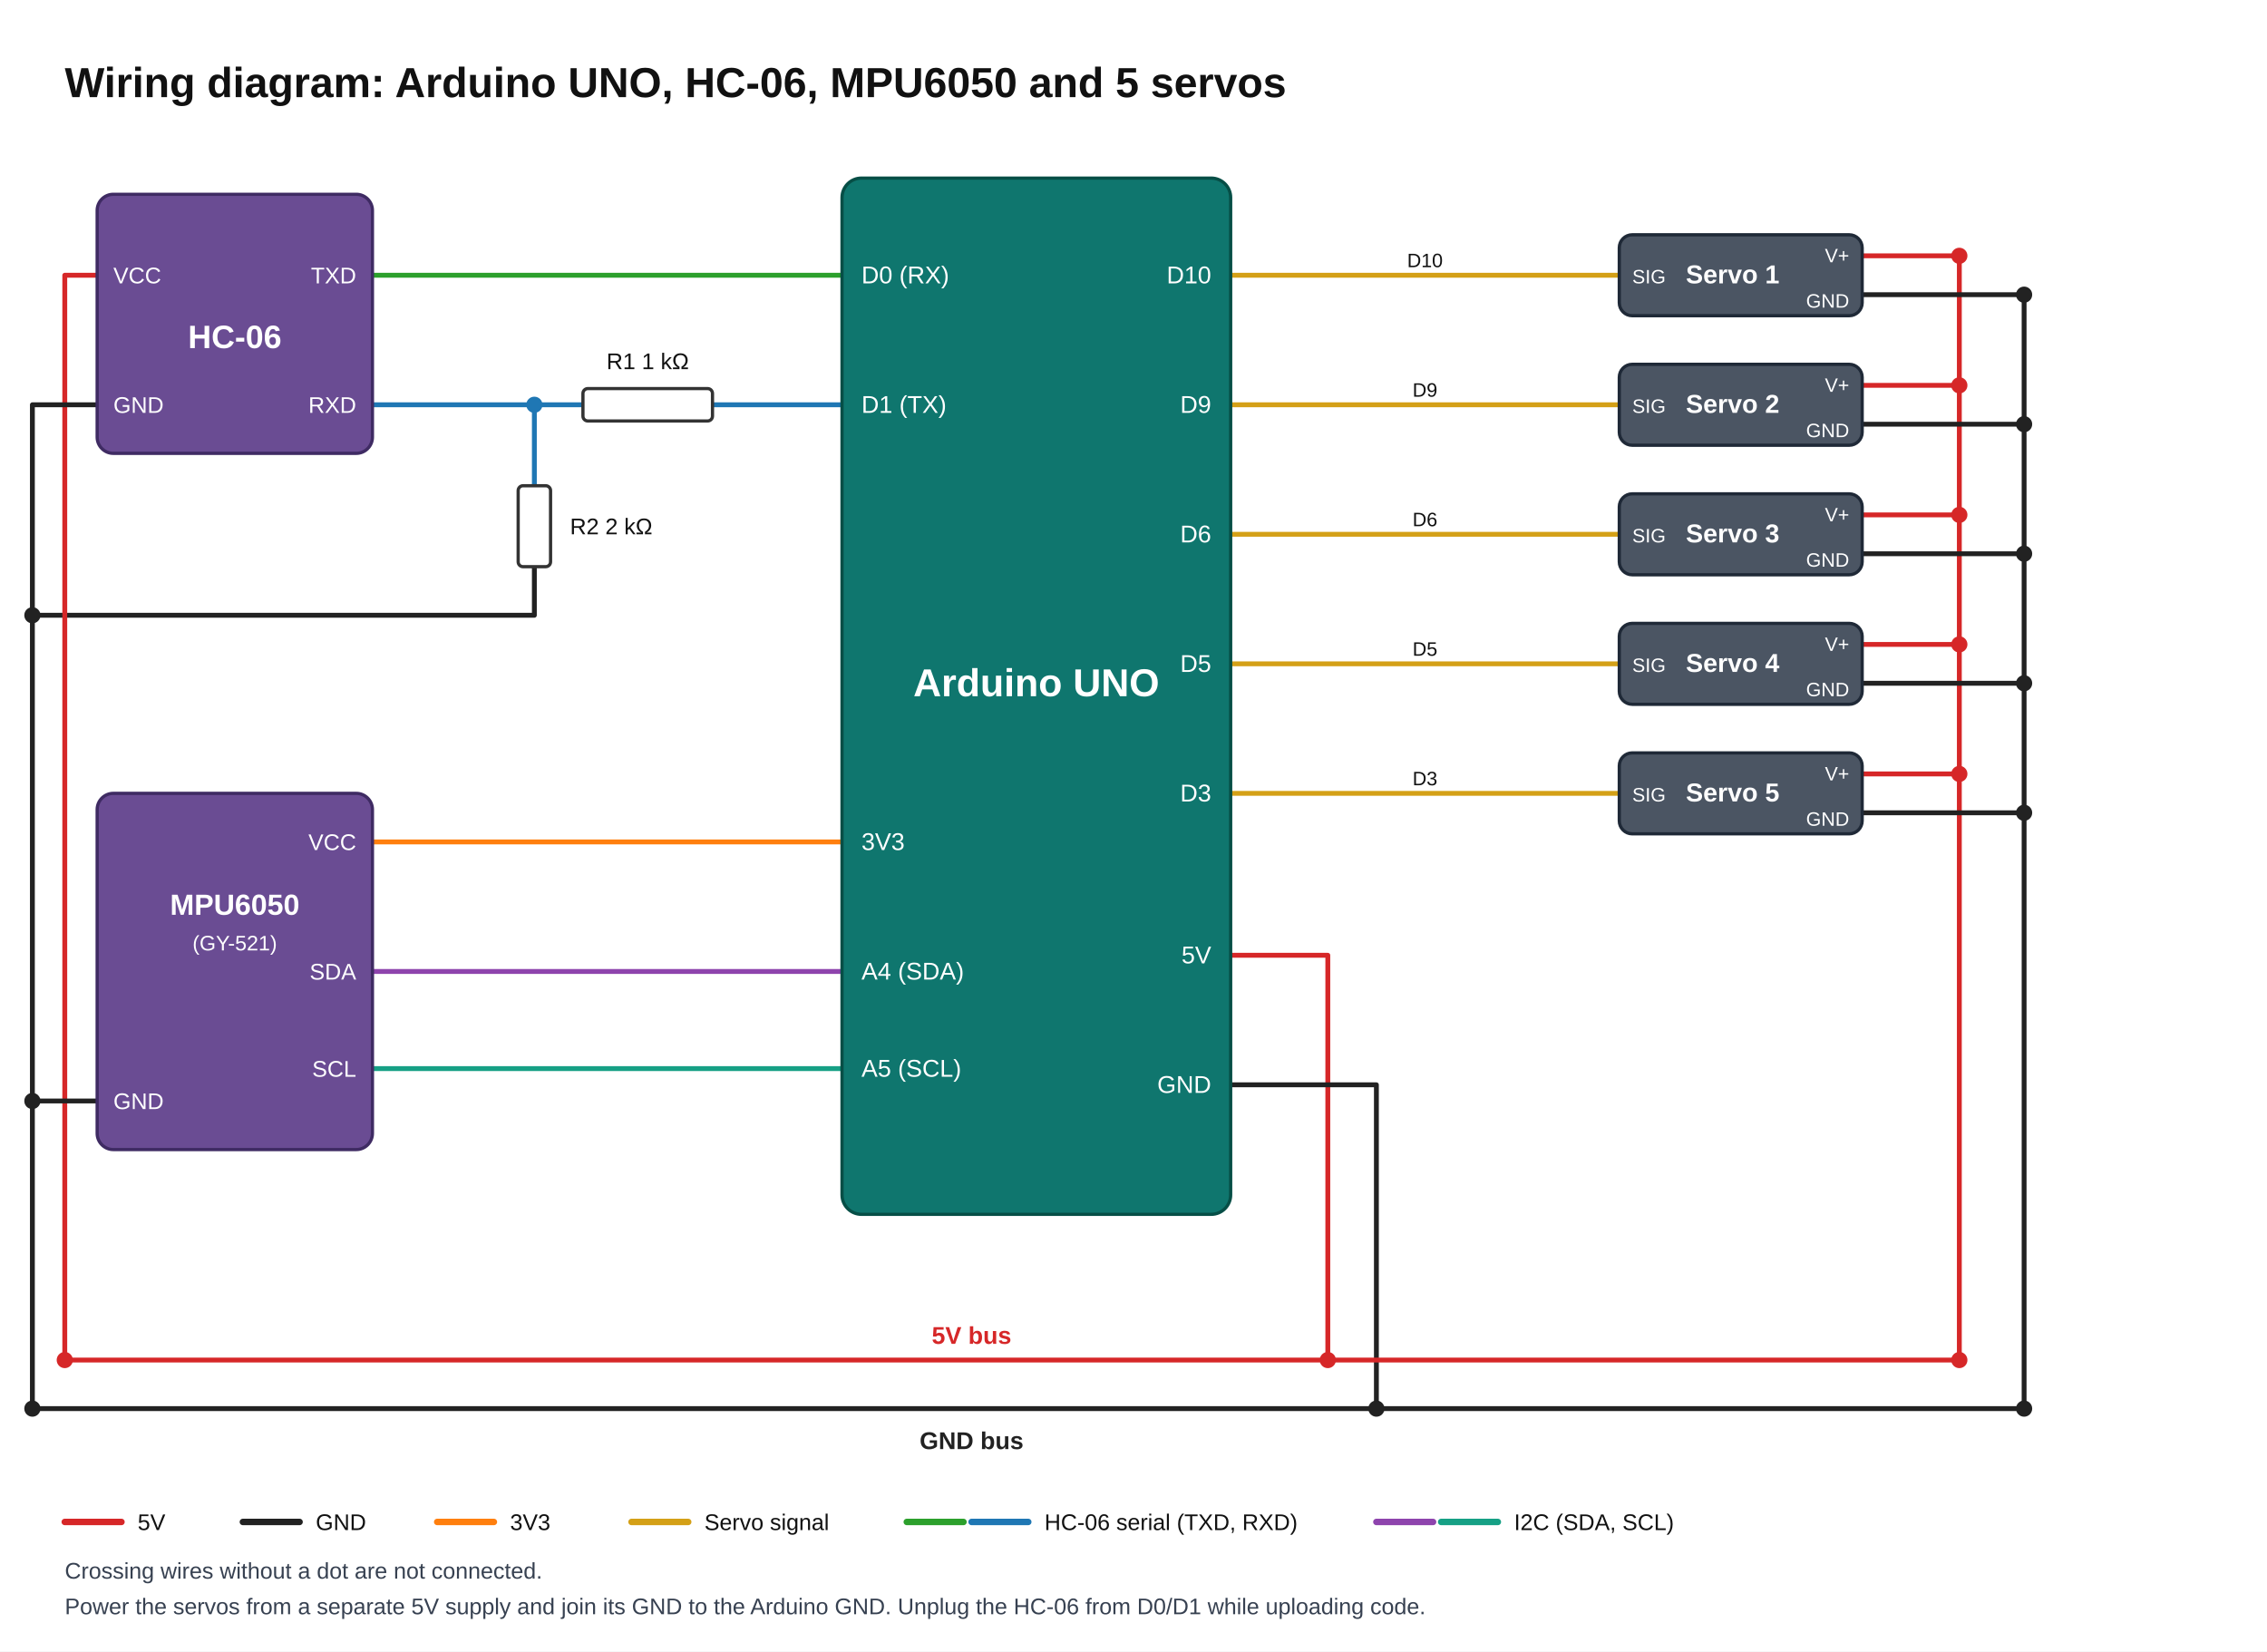
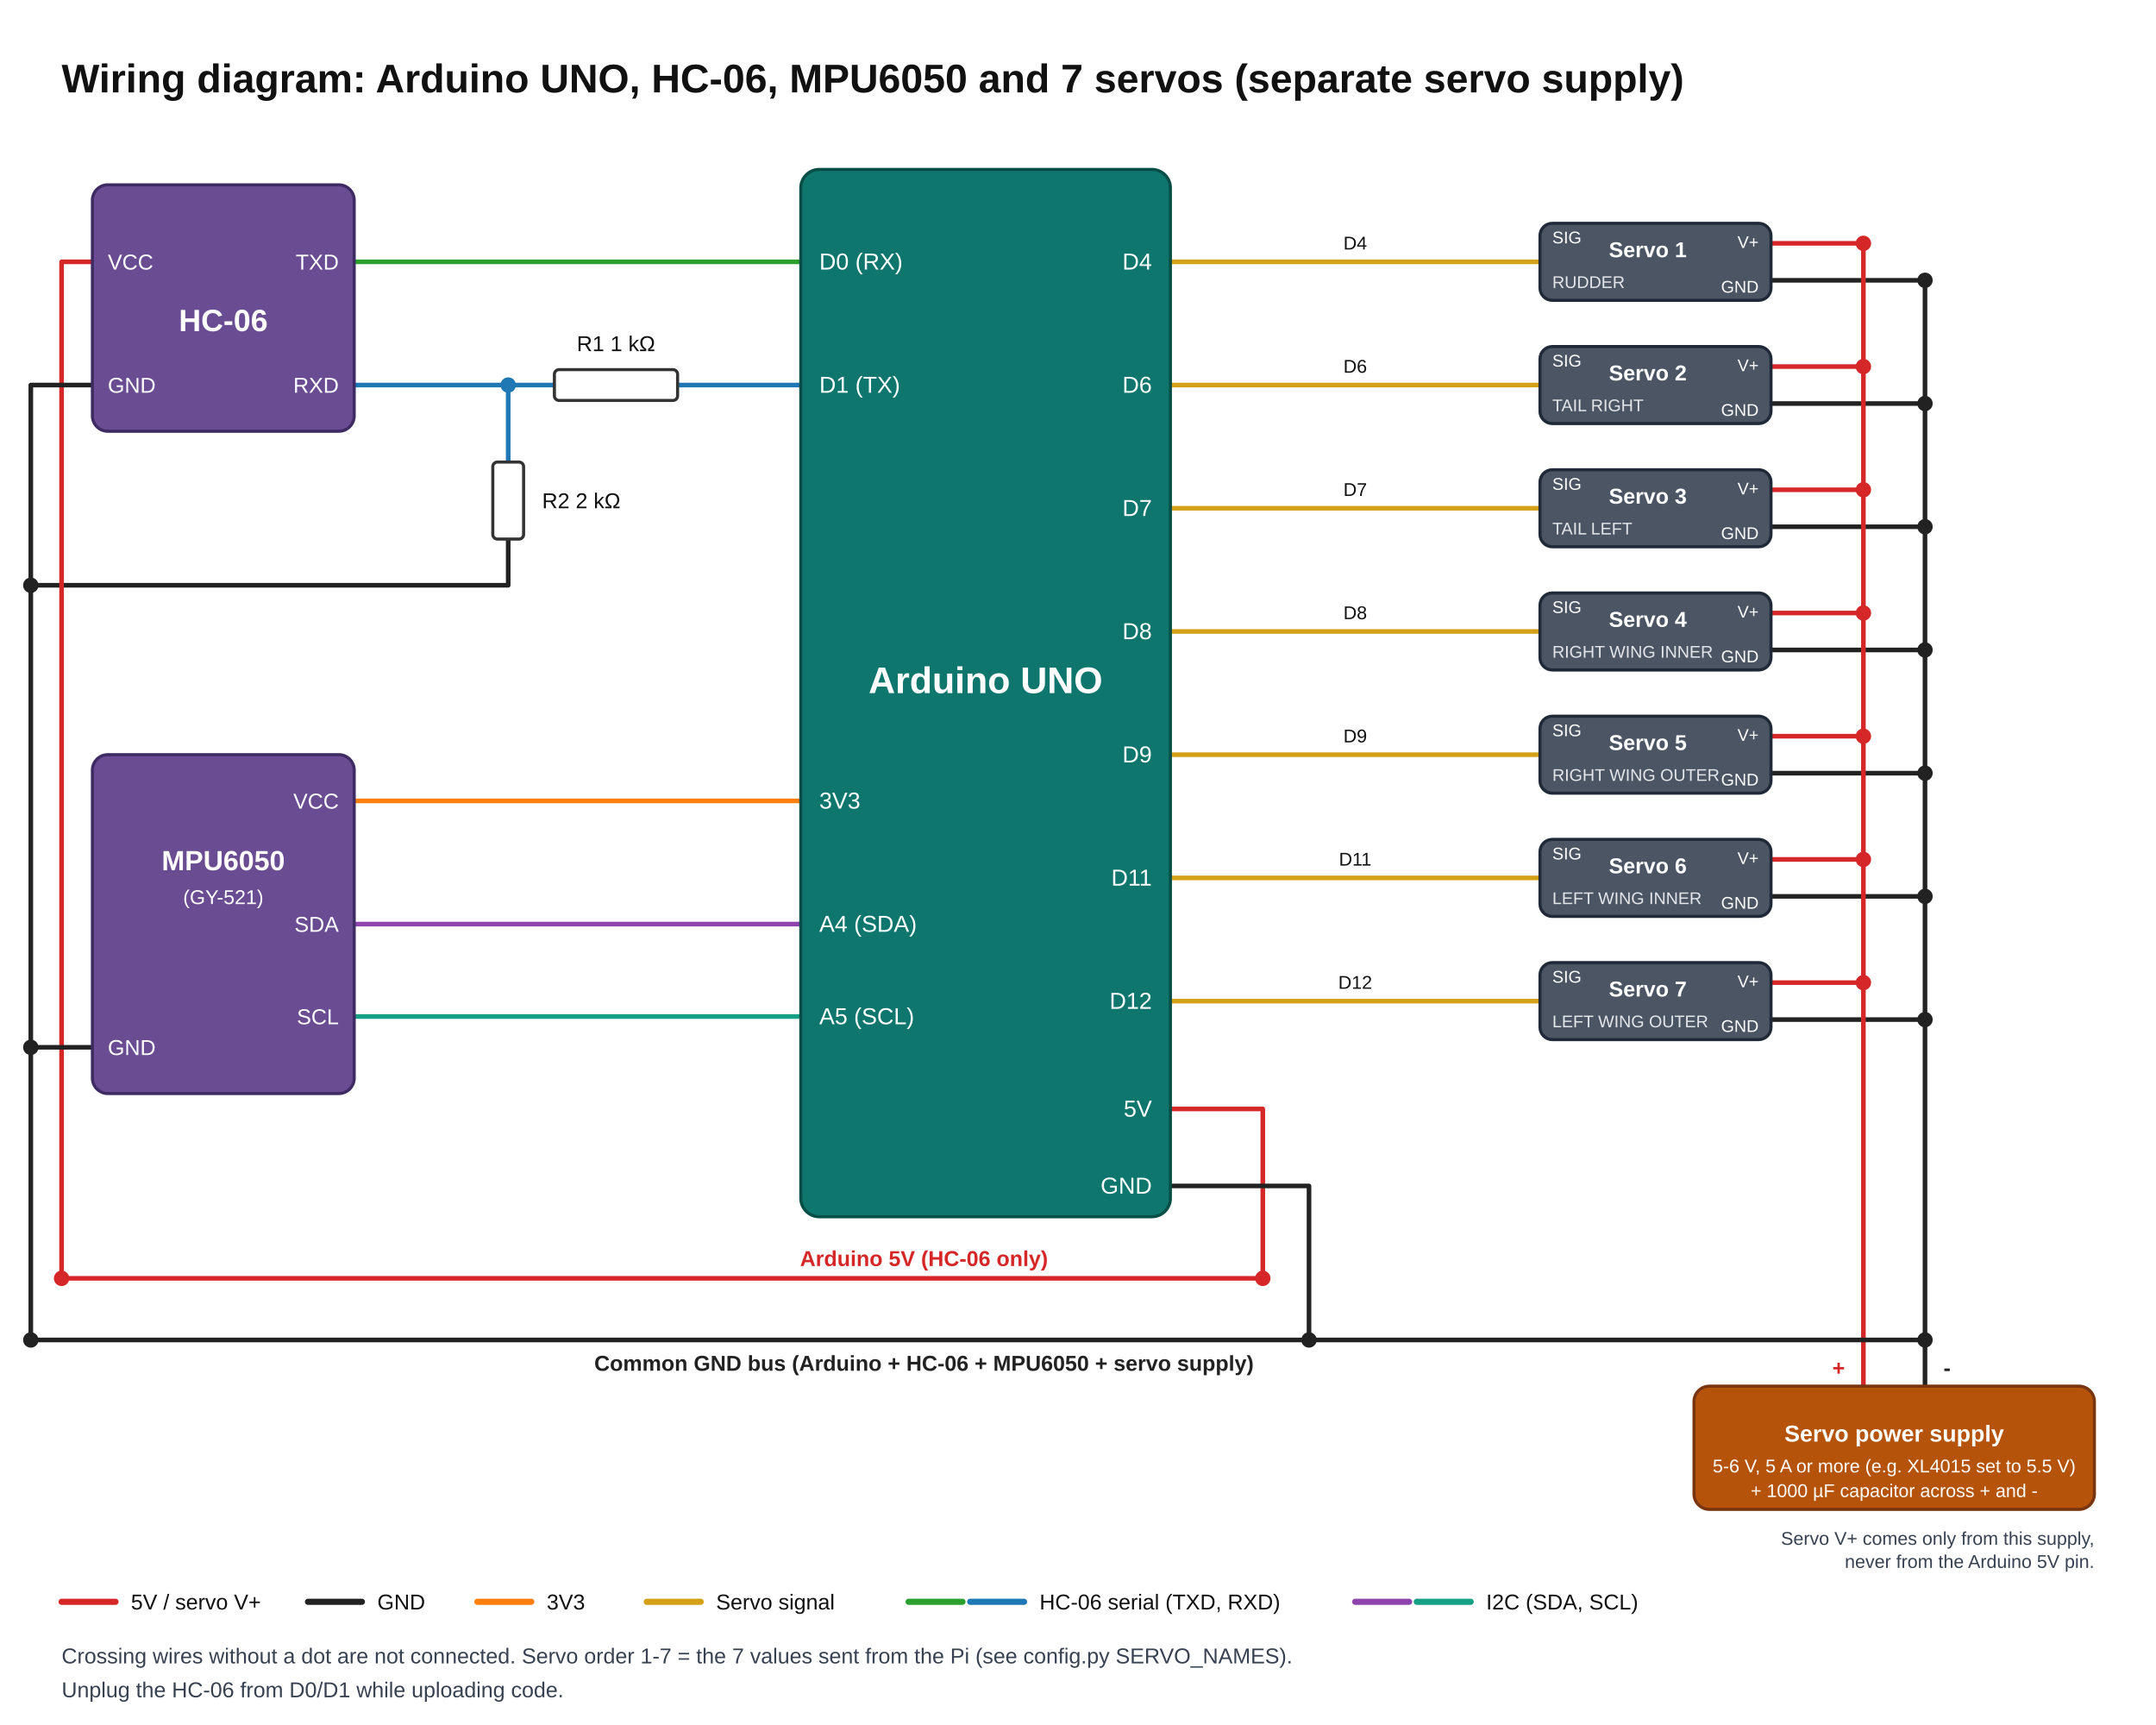
- <svg xmlns="http://www.w3.org/2000/svg" width="1400" height="1020" viewBox="0 0 1400 1020" font-family="Arial, Helvetica, sans-serif">
-   <rect width="1400" height="1020" fill="#ffffff" />
-   <text x="40" y="60" font-size="26" font-weight="bold" fill="#111111">Wiring diagram: Arduino UNO, HC-06, MPU6050 and 5 servos</text>
+ <svg xmlns="http://www.w3.org/2000/svg" width="1400" height="1120" viewBox="0 0 1400 1120" font-family="Arial, Helvetica, sans-serif">
+   <rect width="1400" height="1120" fill="#ffffff" />
+   <text x="40" y="60" font-size="26" font-weight="bold" fill="#111111">Wiring diagram: Arduino UNO, HC-06, MPU6050 and 7 servos (separate servo supply)</text>
  <g fill="none" stroke-width="3" stroke-linecap="round" stroke-linejoin="round">
    <path d="M230 170 H520" stroke="#2ca02c" />
    <path d="M520 250 H440" stroke="#1f77b4" />
    <path d="M360 250 H230" stroke="#1f77b4" />
    <path d="M330 250 V300" stroke="#1f77b4" />
    <path d="M330 350 V380 H20" stroke="#222222" />
-     <path d="M60 170 H40 V840" stroke="#d62728" />
+     <path d="M60 170 H40 V830" stroke="#d62728" />
    <path d="M60 250 H20 V870" stroke="#222222" />
    <path d="M230 520 H520" stroke="#ff7f0e" />
    <path d="M230 600 H520" stroke="#8e44ad" />
    <path d="M230 660 H520" stroke="#16a085" />
    <path d="M60 680 H20" stroke="#222222" />
-     <path d="M760 170 H1000 M760 250 H1000 M760 330 H1000 M760 410 H1000 M760 490 H1000" stroke="#d4a017" />
-     <path d="M1150 158 H1210 M1150 238 H1210 M1150 318 H1210 M1150 398 H1210 M1150 478 H1210" stroke="#d62728" />
-     <path d="M1210 158 V840" stroke="#d62728" />
-     <path d="M1150 182 H1250 M1150 262 H1250 M1150 342 H1250 M1150 422 H1250 M1150 502 H1250" stroke="#222222" />
-     <path d="M1250 182 V870" stroke="#222222" />
-     <path d="M760 590 H820 V840" stroke="#d62728" />
-     <path d="M760 670 H850 V870" stroke="#222222" />
-     <path d="M40 840 H1210" stroke="#d62728" />
+     <path d="M760 170 H1000" stroke="#d4a017" />
+     <path d="M760 250 H1000" stroke="#d4a017" />
+     <path d="M760 330 H1000" stroke="#d4a017" />
+     <path d="M760 410 H1000" stroke="#d4a017" />
+     <path d="M760 490 H1000" stroke="#d4a017" />
+     <path d="M760 570 H1000" stroke="#d4a017" />
+     <path d="M760 650 H1000" stroke="#d4a017" />
+     <path d="M1150 158 H1210" stroke="#d62728" />
+     <path d="M1150 182 H1250" stroke="#222222" />
+     <path d="M1150 238 H1210" stroke="#d62728" />
+     <path d="M1150 262 H1250" stroke="#222222" />
+     <path d="M1150 318 H1210" stroke="#d62728" />
+     <path d="M1150 342 H1250" stroke="#222222" />
+     <path d="M1150 398 H1210" stroke="#d62728" />
+     <path d="M1150 422 H1250" stroke="#222222" />
+     <path d="M1150 478 H1210" stroke="#d62728" />
+     <path d="M1150 502 H1250" stroke="#222222" />
+     <path d="M1150 558 H1210" stroke="#d62728" />
+     <path d="M1150 582 H1250" stroke="#222222" />
+     <path d="M1150 638 H1210" stroke="#d62728" />
+     <path d="M1150 662 H1250" stroke="#222222" />
+     <path d="M1210 158 V900" stroke="#d62728" />
+     <path d="M1250 182 V900" stroke="#222222" />
+     <path d="M760 720 H820 V830" stroke="#d62728" />
+     <path d="M760 770 H850 V870" stroke="#222222" />
+     <path d="M40 830 H820" stroke="#d62728" />
    <path d="M20 870 H1250" stroke="#222222" />
  </g>
  <g fill="#d62728">
-     <circle cx="820" cy="840" r="5" />
+     <circle cx="820" cy="830" r="5" />
+     <circle cx="40" cy="830" r="5" />
    <circle cx="1210" cy="158" r="5" />
    <circle cx="1210" cy="238" r="5" />
    <circle cx="1210" cy="318" r="5" />
    <circle cx="1210" cy="398" r="5" />
    <circle cx="1210" cy="478" r="5" />
-     <circle cx="1210" cy="840" r="5" />
-     <circle cx="40" cy="840" r="5" />
+     <circle cx="1210" cy="558" r="5" />
+     <circle cx="1210" cy="638" r="5" />
  </g>
  <g fill="#222222">
    <circle cx="20" cy="380" r="5" />
    <circle cx="20" cy="680" r="5" />
    <circle cx="850" cy="870" r="5" />
+     <circle cx="20" cy="870" r="5" />
+     <circle cx="1250" cy="870" r="5" />
    <circle cx="1250" cy="182" r="5" />
    <circle cx="1250" cy="262" r="5" />
    <circle cx="1250" cy="342" r="5" />
    <circle cx="1250" cy="422" r="5" />
    <circle cx="1250" cy="502" r="5" />
-     <circle cx="1250" cy="870" r="5" />
-     <circle cx="20" cy="870" r="5" />
+     <circle cx="1250" cy="582" r="5" />
+     <circle cx="1250" cy="662" r="5" />
  </g>
  <circle cx="330" cy="250" r="5" fill="#1f77b4" />
-   <rect x="520" y="110" width="240" height="640" rx="12" fill="#0f766e" stroke="#064e46" stroke-width="2" />
-   <text x="640" y="430" font-size="24" font-weight="bold" fill="#ffffff" text-anchor="middle">Arduino UNO</text>
+   <rect x="520" y="110" width="240" height="680" rx="12" fill="#0f766e" stroke="#064e46" stroke-width="2" />
+   <text x="640" y="450" font-size="24" font-weight="bold" fill="#ffffff" text-anchor="middle">Arduino UNO</text>
  <g font-size="15" fill="#ffffff">
    <text x="532" y="175">D0 (RX)</text>
    <text x="532" y="255">D1 (TX)</text>
    <text x="532" y="525">3V3</text>
    <text x="532" y="605">A4 (SDA)</text>
    <text x="532" y="665">A5 (SCL)</text>
-     <text x="748" y="175" text-anchor="end">D10</text>
-     <text x="748" y="255" text-anchor="end">D9</text>
-     <text x="748" y="335" text-anchor="end">D6</text>
-     <text x="748" y="415" text-anchor="end">D5</text>
-     <text x="748" y="495" text-anchor="end">D3</text>
-     <text x="748" y="595" text-anchor="end">5V</text>
-     <text x="748" y="675" text-anchor="end">GND</text>
+     <text x="748" y="175" text-anchor="end">D4</text>
+     <text x="748" y="255" text-anchor="end">D6</text>
+     <text x="748" y="335" text-anchor="end">D7</text>
+     <text x="748" y="415" text-anchor="end">D8</text>
+     <text x="748" y="495" text-anchor="end">D9</text>
+     <text x="748" y="575" text-anchor="end">D11</text>
+     <text x="748" y="655" text-anchor="end">D12</text>
+     <text x="748" y="725" text-anchor="end">5V</text>
+     <text x="748" y="775" text-anchor="end">GND</text>
  </g>
  <rect x="60" y="120" width="170" height="160" rx="10" fill="#6a4c93" stroke="#3f2b63" stroke-width="2" />
  <text x="145" y="215" font-size="20" font-weight="bold" fill="#ffffff" text-anchor="middle">HC-06</text>
  <g font-size="14" fill="#ffffff">
    <text x="70" y="175">VCC</text>
    <text x="70" y="255">GND</text>
    <text x="220" y="175" text-anchor="end">TXD</text>
    <text x="220" y="255" text-anchor="end">RXD</text>
  </g>
  <rect x="60" y="490" width="170" height="220" rx="10" fill="#6a4c93" stroke="#3f2b63" stroke-width="2" />
  <text x="145" y="565" font-size="18" font-weight="bold" fill="#ffffff" text-anchor="middle">MPU6050</text>
  <text x="145" y="587" font-size="13" fill="#ffffff" text-anchor="middle">(GY-521)</text>
  <g font-size="14" fill="#ffffff">
    <text x="220" y="525" text-anchor="end">VCC</text>
    <text x="220" y="605" text-anchor="end">SDA</text>
    <text x="220" y="665" text-anchor="end">SCL</text>
    <text x="70" y="685">GND</text>
  </g>
  <rect x="360" y="240" width="80" height="20" rx="3" fill="#ffffff" stroke="#333333" stroke-width="2" />
  <text x="400" y="228" font-size="14" fill="#111111" text-anchor="middle">R1 1 kΩ</text>
  <rect x="320" y="300" width="20" height="50" rx="3" fill="#ffffff" stroke="#333333" stroke-width="2" />
  <text x="352" y="330" font-size="14" fill="#111111">R2 2 kΩ</text>
-   <g fill="#4b5563" stroke="#1f2937" stroke-width="2">
-     <rect x="1000" y="145" width="150" height="50" rx="8" />
-     <rect x="1000" y="225" width="150" height="50" rx="8" />
-     <rect x="1000" y="305" width="150" height="50" rx="8" />
-     <rect x="1000" y="385" width="150" height="50" rx="8" />
-     <rect x="1000" y="465" width="150" height="50" rx="8" />
-   </g>
-   <g font-size="16" font-weight="bold" fill="#ffffff" text-anchor="middle">
-     <text x="1070" y="175">Servo 1</text>
-     <text x="1070" y="255">Servo 2</text>
-     <text x="1070" y="335">Servo 3</text>
-     <text x="1070" y="415">Servo 4</text>
-     <text x="1070" y="495">Servo 5</text>
-   </g>
-   <g font-size="12" fill="#ffffff">
-     <text x="1008" y="175">SIG</text>
-     <text x="1008" y="255">SIG</text>
-     <text x="1008" y="335">SIG</text>
-     <text x="1008" y="415">SIG</text>
-     <text x="1008" y="495">SIG</text>
-   </g>
-   <g font-size="12" fill="#ffffff" text-anchor="end">
-     <text x="1142" y="162">V+</text>
-     <text x="1142" y="190">GND</text>
-     <text x="1142" y="242">V+</text>
-     <text x="1142" y="270">GND</text>
-     <text x="1142" y="322">V+</text>
-     <text x="1142" y="350">GND</text>
-     <text x="1142" y="402">V+</text>
-     <text x="1142" y="430">GND</text>
-     <text x="1142" y="482">V+</text>
-     <text x="1142" y="510">GND</text>
-   </g>
-   <g font-size="12" fill="#111111">
-     <text x="880" y="165" text-anchor="middle">D10</text>
-     <text x="880" y="245" text-anchor="middle">D9</text>
-     <text x="880" y="325" text-anchor="middle">D6</text>
-     <text x="880" y="405" text-anchor="middle">D5</text>
-     <text x="880" y="485" text-anchor="middle">D3</text>
-   </g>
-   <text x="600" y="830" font-size="15" font-weight="bold" fill="#d62728" text-anchor="middle">5V bus</text>
-   <text x="600" y="895" font-size="15" font-weight="bold" fill="#222222" text-anchor="middle">GND bus</text>
+   <rect x="1000" y="145" width="150" height="50" rx="8" fill="#4b5563" stroke="#1f2937" stroke-width="2" />
+   <text x="1070" y="167" font-size="14" font-weight="bold" fill="#ffffff" text-anchor="middle">Servo 1</text>
+   <text x="1008" y="187" font-size="11" fill="#e5e7eb" text-anchor="start">RUDDER</text>
+   <text x="1008" y="158" font-size="11" fill="#ffffff">SIG</text>
+   <text x="1142" y="161" font-size="11" fill="#ffffff" text-anchor="end">V+</text>
+   <text x="1142" y="190" font-size="11" fill="#ffffff" text-anchor="end">GND</text>
+   <text x="880" y="162" font-size="12" fill="#111111" text-anchor="middle">D4</text>
+   <rect x="1000" y="225" width="150" height="50" rx="8" fill="#4b5563" stroke="#1f2937" stroke-width="2" />
+   <text x="1070" y="247" font-size="14" font-weight="bold" fill="#ffffff" text-anchor="middle">Servo 2</text>
+   <text x="1008" y="267" font-size="11" fill="#e5e7eb" text-anchor="start">TAIL RIGHT</text>
+   <text x="1008" y="238" font-size="11" fill="#ffffff">SIG</text>
+   <text x="1142" y="241" font-size="11" fill="#ffffff" text-anchor="end">V+</text>
+   <text x="1142" y="270" font-size="11" fill="#ffffff" text-anchor="end">GND</text>
+   <text x="880" y="242" font-size="12" fill="#111111" text-anchor="middle">D6</text>
+   <rect x="1000" y="305" width="150" height="50" rx="8" fill="#4b5563" stroke="#1f2937" stroke-width="2" />
+   <text x="1070" y="327" font-size="14" font-weight="bold" fill="#ffffff" text-anchor="middle">Servo 3</text>
+   <text x="1008" y="347" font-size="11" fill="#e5e7eb" text-anchor="start">TAIL LEFT</text>
+   <text x="1008" y="318" font-size="11" fill="#ffffff">SIG</text>
+   <text x="1142" y="321" font-size="11" fill="#ffffff" text-anchor="end">V+</text>
+   <text x="1142" y="350" font-size="11" fill="#ffffff" text-anchor="end">GND</text>
+   <text x="880" y="322" font-size="12" fill="#111111" text-anchor="middle">D7</text>
+   <rect x="1000" y="385" width="150" height="50" rx="8" fill="#4b5563" stroke="#1f2937" stroke-width="2" />
+   <text x="1070" y="407" font-size="14" font-weight="bold" fill="#ffffff" text-anchor="middle">Servo 4</text>
+   <text x="1008" y="427" font-size="11" fill="#e5e7eb" text-anchor="start">RIGHT WING INNER</text>
+   <text x="1008" y="398" font-size="11" fill="#ffffff">SIG</text>
+   <text x="1142" y="401" font-size="11" fill="#ffffff" text-anchor="end">V+</text>
+   <text x="1142" y="430" font-size="11" fill="#ffffff" text-anchor="end">GND</text>
+   <text x="880" y="402" font-size="12" fill="#111111" text-anchor="middle">D8</text>
+   <rect x="1000" y="465" width="150" height="50" rx="8" fill="#4b5563" stroke="#1f2937" stroke-width="2" />
+   <text x="1070" y="487" font-size="14" font-weight="bold" fill="#ffffff" text-anchor="middle">Servo 5</text>
+   <text x="1008" y="507" font-size="11" fill="#e5e7eb" text-anchor="start">RIGHT WING OUTER</text>
+   <text x="1008" y="478" font-size="11" fill="#ffffff">SIG</text>
+   <text x="1142" y="481" font-size="11" fill="#ffffff" text-anchor="end">V+</text>
+   <text x="1142" y="510" font-size="11" fill="#ffffff" text-anchor="end">GND</text>
+   <text x="880" y="482" font-size="12" fill="#111111" text-anchor="middle">D9</text>
+   <rect x="1000" y="545" width="150" height="50" rx="8" fill="#4b5563" stroke="#1f2937" stroke-width="2" />
+   <text x="1070" y="567" font-size="14" font-weight="bold" fill="#ffffff" text-anchor="middle">Servo 6</text>
+   <text x="1008" y="587" font-size="11" fill="#e5e7eb" text-anchor="start">LEFT WING INNER</text>
+   <text x="1008" y="558" font-size="11" fill="#ffffff">SIG</text>
+   <text x="1142" y="561" font-size="11" fill="#ffffff" text-anchor="end">V+</text>
+   <text x="1142" y="590" font-size="11" fill="#ffffff" text-anchor="end">GND</text>
+   <text x="880" y="562" font-size="12" fill="#111111" text-anchor="middle">D11</text>
+   <rect x="1000" y="625" width="150" height="50" rx="8" fill="#4b5563" stroke="#1f2937" stroke-width="2" />
+   <text x="1070" y="647" font-size="14" font-weight="bold" fill="#ffffff" text-anchor="middle">Servo 7</text>
+   <text x="1008" y="667" font-size="11" fill="#e5e7eb" text-anchor="start">LEFT WING OUTER</text>
+   <text x="1008" y="638" font-size="11" fill="#ffffff">SIG</text>
+   <text x="1142" y="641" font-size="11" fill="#ffffff" text-anchor="end">V+</text>
+   <text x="1142" y="670" font-size="11" fill="#ffffff" text-anchor="end">GND</text>
+   <text x="880" y="642" font-size="12" fill="#111111" text-anchor="middle">D12</text>
+   <rect x="1100" y="900" width="260" height="80" rx="10" fill="#b45309" stroke="#78350f" stroke-width="2" />
+   <text x="1230" y="936" font-size="15" font-weight="bold" fill="#ffffff" text-anchor="middle">Servo power supply</text>
+   <text x="1230" y="956" font-size="12" fill="#ffffff" text-anchor="middle">5-6 V, 5 A or more (e.g. XL4015 set to 5.5 V)</text>
+   <text x="1230" y="972" font-size="12" fill="#ffffff" text-anchor="middle">+ 1000 µF capacitor across + and -</text>
+   <text x="1198" y="893" font-size="14" font-weight="bold" fill="#d62728" text-anchor="end">+</text>
+   <text x="1262" y="893" font-size="14" font-weight="bold" fill="#222222">-</text>
+   <text x="600" y="822" font-size="14" font-weight="bold" fill="#d62728" text-anchor="middle">Arduino 5V (HC-06 only)</text>
+   <text x="600" y="890" font-size="14" font-weight="bold" fill="#222222" text-anchor="middle">Common GND bus (Arduino + HC-06 + MPU6050 + servo supply)</text>
+   <text x="1360" y="1003" font-size="12" fill="#374151" text-anchor="end">Servo V+ comes only from this supply,</text>
+   <text x="1360" y="1018" font-size="12" fill="#374151" text-anchor="end">never from the Arduino 5V pin.</text>
  <g stroke-width="4" stroke-linecap="round">
-     <line x1="40" y1="940" x2="75" y2="940" stroke="#d62728" />
-     <text x="85" y="945" font-size="14" fill="#111111">5V</text>
-     <line x1="150" y1="940" x2="185" y2="940" stroke="#222222" />
-     <text x="195" y="945" font-size="14" fill="#111111">GND</text>
-     <line x1="270" y1="940" x2="305" y2="940" stroke="#ff7f0e" />
-     <text x="315" y="945" font-size="14" fill="#111111">3V3</text>
-     <line x1="390" y1="940" x2="425" y2="940" stroke="#d4a017" />
-     <text x="435" y="945" font-size="14" fill="#111111">Servo signal</text>
-     <line x1="560" y1="940" x2="595" y2="940" stroke="#2ca02c" />
-     <line x1="600" y1="940" x2="635" y2="940" stroke="#1f77b4" />
-     <text x="645" y="945" font-size="14" fill="#111111">HC-06 serial (TXD, RXD)</text>
-     <line x1="850" y1="940" x2="885" y2="940" stroke="#8e44ad" />
-     <line x1="890" y1="940" x2="925" y2="940" stroke="#16a085" />
-     <text x="935" y="945" font-size="14" fill="#111111">I2C (SDA, SCL)</text>
+     <line x1="40" y1="1040" x2="75" y2="1040" stroke="#d62728" />
+     <text x="85" y="1045" font-size="14" fill="#111111">5V / servo V+</text>
+     <line x1="200" y1="1040" x2="235" y2="1040" stroke="#222222" />
+     <text x="245" y="1045" font-size="14" fill="#111111">GND</text>
+     <line x1="310" y1="1040" x2="345" y2="1040" stroke="#ff7f0e" />
+     <text x="355" y="1045" font-size="14" fill="#111111">3V3</text>
+     <line x1="420" y1="1040" x2="455" y2="1040" stroke="#d4a017" />
+     <text x="465" y="1045" font-size="14" fill="#111111">Servo signal</text>
+     <line x1="590" y1="1040" x2="625" y2="1040" stroke="#2ca02c" />
+     <line x1="630" y1="1040" x2="665" y2="1040" stroke="#1f77b4" />
+     <text x="675" y="1045" font-size="14" fill="#111111">HC-06 serial (TXD, RXD)</text>
+     <line x1="880" y1="1040" x2="915" y2="1040" stroke="#8e44ad" />
+     <line x1="920" y1="1040" x2="955" y2="1040" stroke="#16a085" />
+     <text x="965" y="1045" font-size="14" fill="#111111">I2C (SDA, SCL)</text>
  </g>
  <g font-size="14" fill="#374151">
-     <text x="40" y="975">Crossing wires without a dot are not connected.</text>
-     <text x="40" y="997">Power the servos from a separate 5V supply and join its GND to the Arduino GND. Unplug the HC-06 from D0/D1 while uploading code.</text>
+     <text x="40" y="1080">Crossing wires without a dot are not connected. Servo order 1-7 = the 7 values sent from the Pi (see config.py SERVO_NAMES).</text>
+     <text x="40" y="1102">Unplug the HC-06 from D0/D1 while uploading code.</text>
  </g>
</svg>
